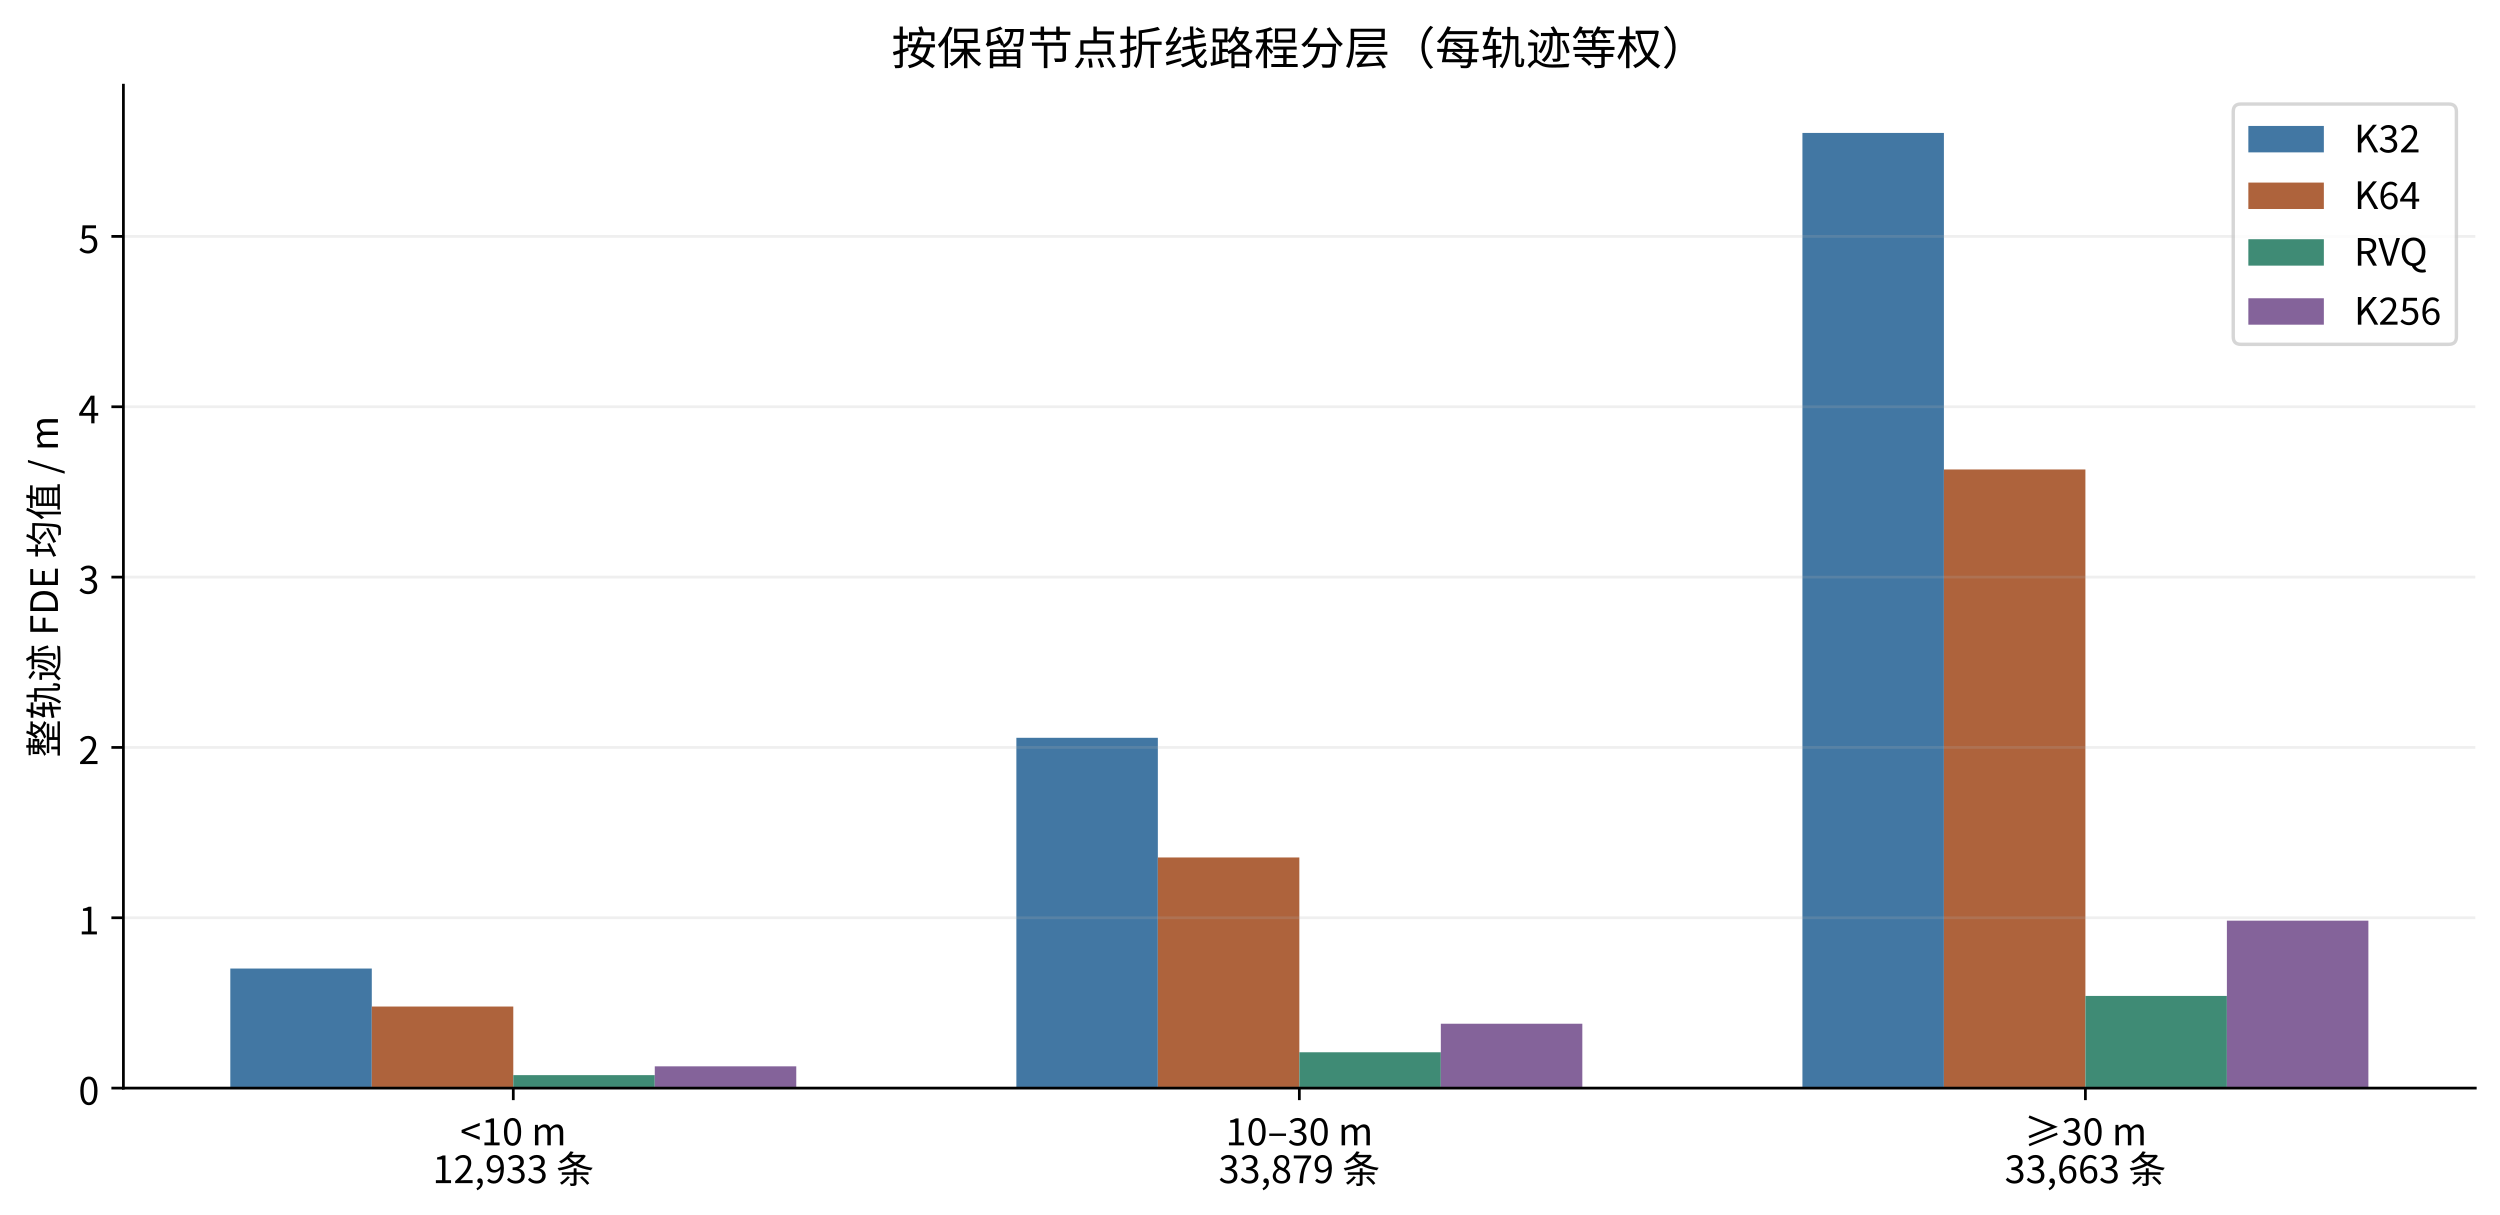
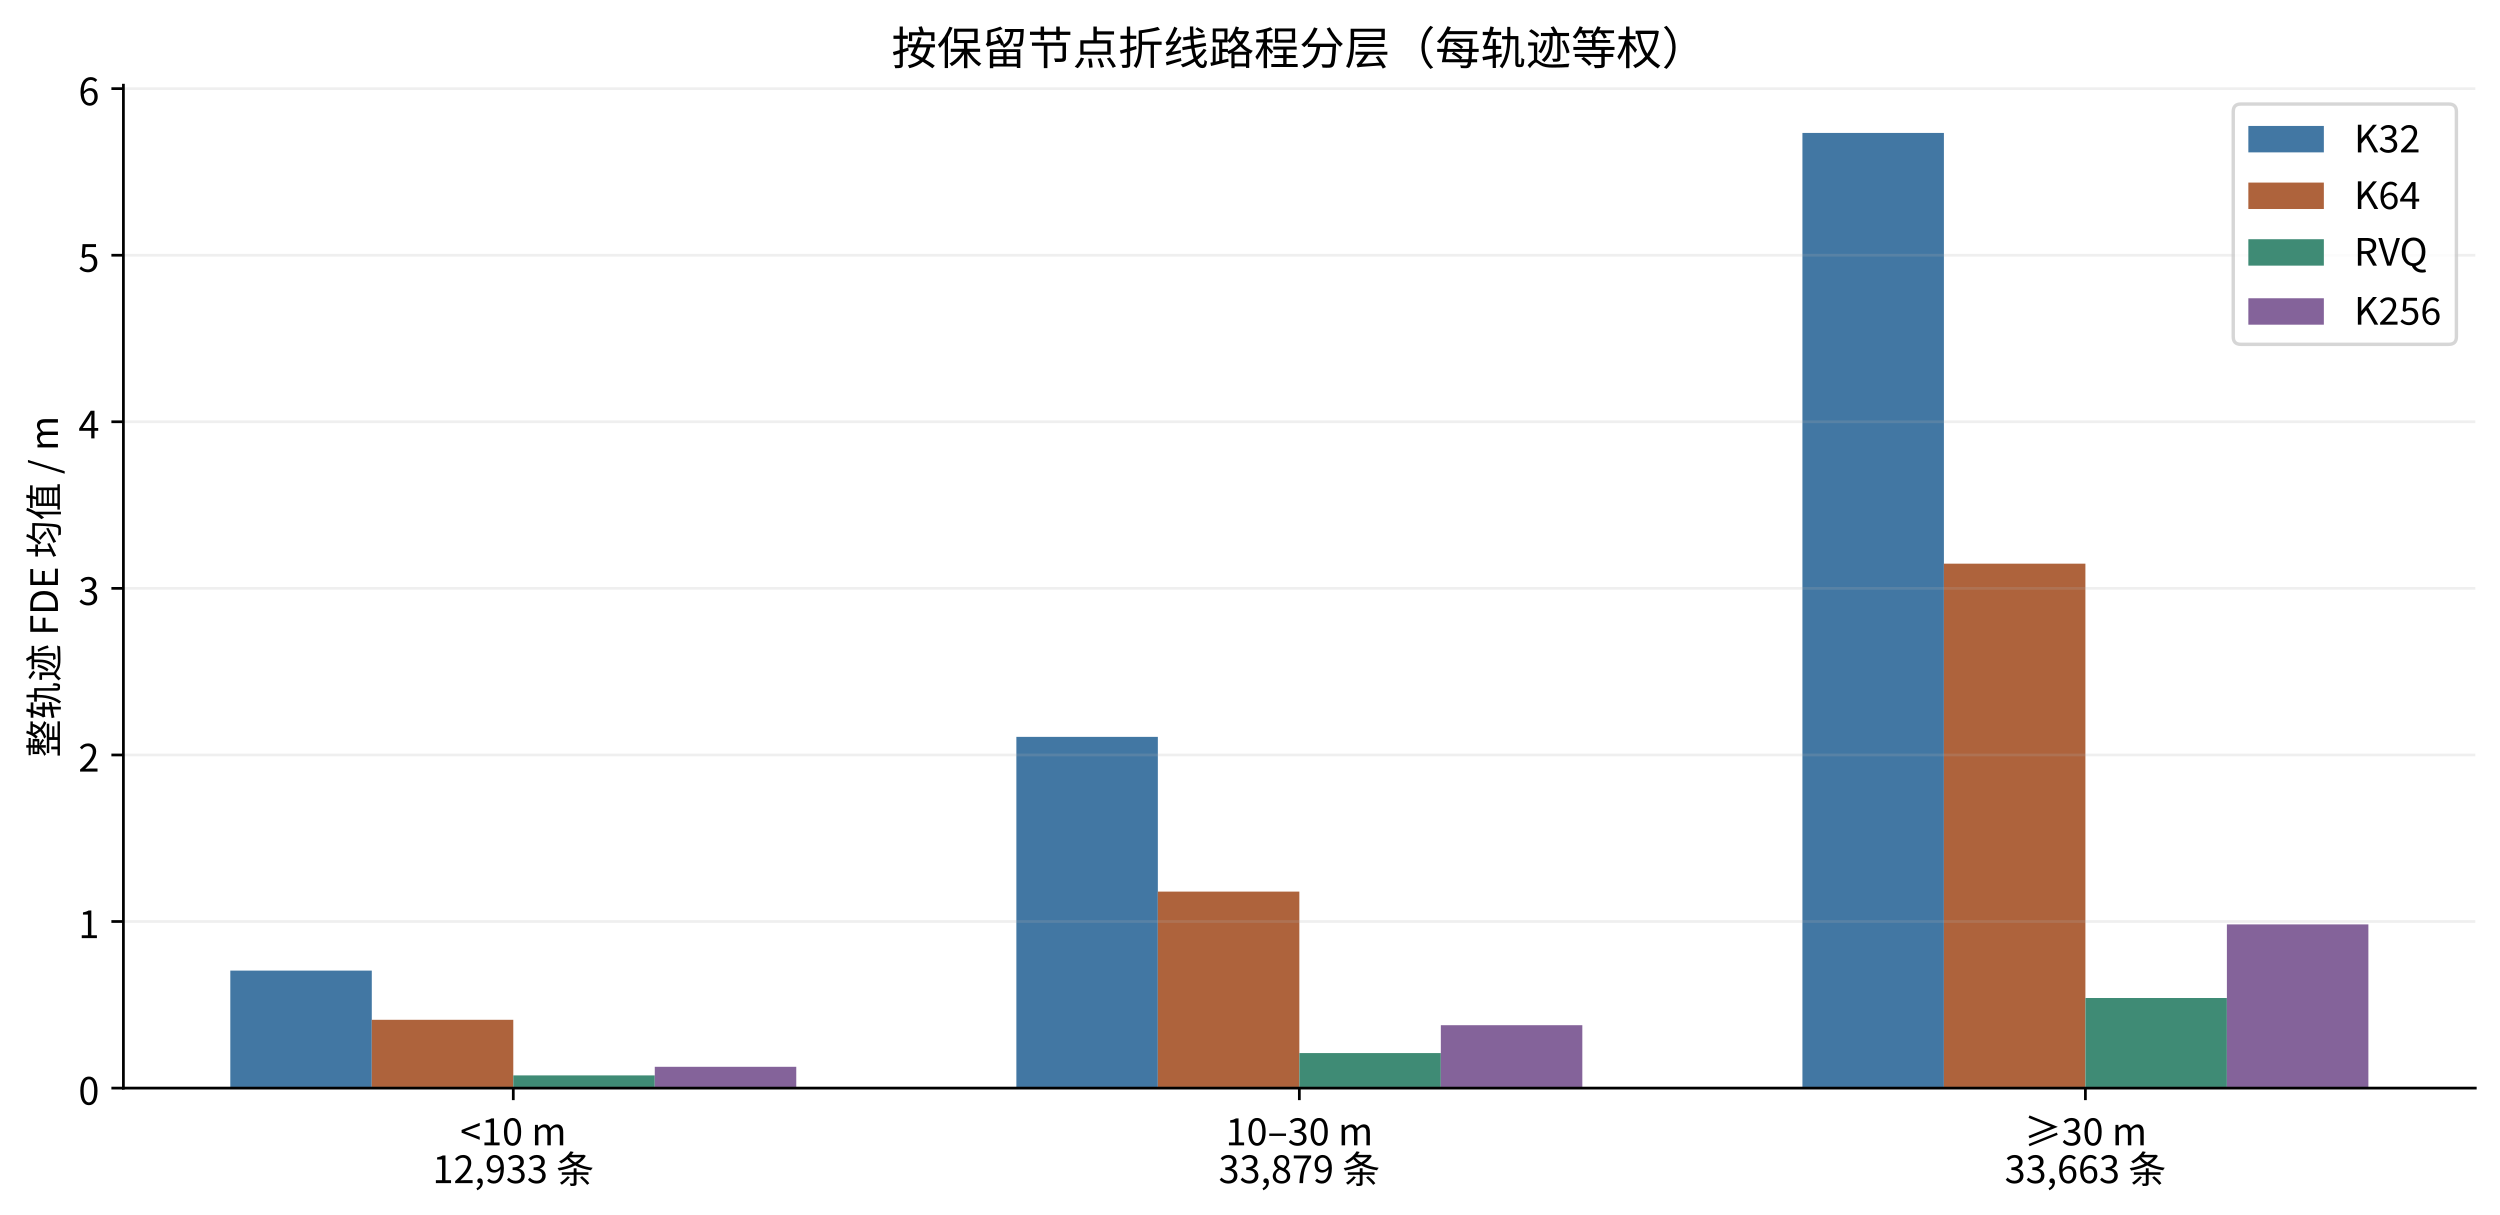
<svg xmlns="http://www.w3.org/2000/svg" xmlns:xlink="http://www.w3.org/1999/xlink" width="728.4pt" height="354pt" viewBox="0 0 728.4 354" version="1.1">
  <defs>
    <style type="text/css">*{stroke-linejoin: round; stroke-linecap: butt}</style>
  </defs>
  <g id="figure_1">
    <g id="patch_1">
      <path d="M 0 354  L 728.4 354  L 728.4 0  L 0 0  z " style="fill: #ffffff" />
    </g>
    <g id="axes_1">
      <g id="patch_2">
        <path d="M 35.955 317.03  L 721.2 317.03  L 721.2 24.816  L 35.955 24.816  z " style="fill: #ffffff" />
      </g>
      <g id="patch_3">
-         <path d="M 67.102 317.03  L 108.327 317.03  L 108.327 282.182  L 67.102 282.182  z " clip-path="url(#p8319af0232)" style="fill: #4277a3" />
+         <path d="M 67.102 317.03  L 108.327 317.03  L 108.327 282.803  L 67.102 282.803  z " clip-path="url(#pd358925923)" style="fill: #4277a3" />
      </g>
      <g id="patch_4">
-         <path d="M 296.128 317.03  L 337.352 317.03  L 337.352 214.97  L 296.128 214.97  z " clip-path="url(#p8319af0232)" style="fill: #4277a3" />
+         <path d="M 296.128 317.03  L 337.352 317.03  L 337.352 214.687  L 296.128 214.687  z " clip-path="url(#pd358925923)" style="fill: #4277a3" />
      </g>
      <g id="patch_5">
-         <path d="M 525.154 317.03  L 566.378 317.03  L 566.378 38.731  L 525.154 38.731  z " clip-path="url(#p8319af0232)" style="fill: #4277a3" />
+         <path d="M 525.154 317.03  L 566.378 317.03  L 566.378 38.731  L 525.154 38.731  z " clip-path="url(#pd358925923)" style="fill: #4277a3" />
      </g>
      <g id="patch_6">
-         <path d="M 108.327 317.03  L 149.551 317.03  L 149.551 293.254  L 108.327 293.254  z " clip-path="url(#p8319af0232)" style="fill: #ae633c" />
+         <path d="M 108.327 317.03  L 149.551 317.03  L 149.551 297.134  L 108.327 297.134  z " clip-path="url(#pd358925923)" style="fill: #ae633c" />
      </g>
      <g id="patch_7">
-         <path d="M 337.352 317.03  L 378.577 317.03  L 378.577 249.832  L 337.352 249.832  z " clip-path="url(#p8319af0232)" style="fill: #ae633c" />
+         <path d="M 337.352 317.03  L 378.577 317.03  L 378.577 259.771  L 337.352 259.771  z " clip-path="url(#pd358925923)" style="fill: #ae633c" />
      </g>
      <g id="patch_8">
-         <path d="M 566.378 317.03  L 607.603 317.03  L 607.603 136.792  L 566.378 136.792  z " clip-path="url(#p8319af0232)" style="fill: #ae633c" />
+         <path d="M 566.378 317.03  L 607.603 317.03  L 607.603 164.233  L 566.378 164.233  z " clip-path="url(#pd358925923)" style="fill: #ae633c" />
      </g>
      <g id="patch_9">
-         <path d="M 149.551 317.03  L 190.776 317.03  L 190.776 313.251  L 149.551 313.251  z " clip-path="url(#p8319af0232)" style="fill: #3f8b75" />
+         <path d="M 149.551 317.03  L 190.776 317.03  L 190.776 313.335  L 149.551 313.335  z " clip-path="url(#pd358925923)" style="fill: #3f8b75" />
      </g>
      <g id="patch_10">
-         <path d="M 378.577 317.03  L 419.802 317.03  L 419.802 306.582  L 378.577 306.582  z " clip-path="url(#p8319af0232)" style="fill: #3f8b75" />
+         <path d="M 378.577 317.03  L 419.802 317.03  L 419.802 306.812  L 378.577 306.812  z " clip-path="url(#pd358925923)" style="fill: #3f8b75" />
      </g>
      <g id="patch_11">
-         <path d="M 607.603 317.03  L 648.827 317.03  L 648.827 290.176  L 607.603 290.176  z " clip-path="url(#p8319af0232)" style="fill: #3f8b75" />
+         <path d="M 607.603 317.03  L 648.827 317.03  L 648.827 290.769  L 607.603 290.769  z " clip-path="url(#pd358925923)" style="fill: #3f8b75" />
      </g>
      <g id="patch_12">
-         <path d="M 190.776 317.03  L 232.001 317.03  L 232.001 310.686  L 190.776 310.686  z " clip-path="url(#p8319af0232)" style="fill: #84639a" />
+         <path d="M 190.776 317.03  L 232.001 317.03  L 232.001 310.826  L 190.776 310.826  z " clip-path="url(#pd358925923)" style="fill: #84639a" />
      </g>
      <g id="patch_13">
-         <path d="M 419.802 317.03  L 461.026 317.03  L 461.026 298.281  L 419.802 298.281  z " clip-path="url(#p8319af0232)" style="fill: #84639a" />
+         <path d="M 419.802 317.03  L 461.026 317.03  L 461.026 298.695  L 419.802 298.695  z " clip-path="url(#pd358925923)" style="fill: #84639a" />
      </g>
      <g id="patch_14">
-         <path d="M 648.827 317.03  L 690.052 317.03  L 690.052 268.251  L 648.827 268.251  z " clip-path="url(#p8319af0232)" style="fill: #84639a" />
+         <path d="M 648.827 317.03  L 690.052 317.03  L 690.052 269.328  L 648.827 269.328  z " clip-path="url(#pd358925923)" style="fill: #84639a" />
      </g>
      <g id="matplotlib.axis_1">
        <g id="xtick_1">
          <g id="line2d_1">
            <defs>
-               <path id="m13770cc64f" d="M 0 0  L 0 3.5  " style="stroke: #000000; stroke-width: 0.8" />
+               <path id="m7f393cf2f9" d="M 0 0  L 0 3.5  " style="stroke: #000000; stroke-width: 0.8" />
            </defs>
            <g>
-               <use xlink:href="#m13770cc64f" x="149.551" y="317.03" style="stroke: #000000; stroke-width: 0.8" />
+               <use xlink:href="#m7f393cf2f9" x="149.551" y="317.03" style="stroke: #000000; stroke-width: 0.8" />
            </g>
          </g>
          <g id="text_1">
            <text style="font-size: 11px; font-family: 'Noto Sans CJK SC'" transform="translate(134.0689 333.7095)">&lt;10 m</text>
            <text style="font-size: 11px; font-family: 'Noto Sans CJK SC'" transform="translate(126.0278 344.7095)">12,933 条</text>
          </g>
        </g>
        <g id="xtick_2">
          <g id="line2d_2">
            <g>
-               <use xlink:href="#m13770cc64f" x="378.577" y="317.03" style="stroke: #000000; stroke-width: 0.8" />
+               <use xlink:href="#m7f393cf2f9" x="378.577" y="317.03" style="stroke: #000000; stroke-width: 0.8" />
            </g>
          </g>
          <g id="text_2">
            <text style="font-size: 11px; font-family: 'Noto Sans CJK SC'" transform="translate(357.0944 333.7095)">10–30 m</text>
            <text style="font-size: 11px; font-family: 'Noto Sans CJK SC'" transform="translate(355.0534 344.7095)">33,879 条</text>
          </g>
        </g>
        <g id="xtick_3">
          <g id="line2d_3">
            <g>
-               <use xlink:href="#m13770cc64f" x="607.603" y="317.03" style="stroke: #000000; stroke-width: 0.8" />
+               <use xlink:href="#m7f393cf2f9" x="607.603" y="317.03" style="stroke: #000000; stroke-width: 0.8" />
            </g>
          </g>
          <g id="text_3">
            <text style="font-size: 11px; font-family: 'Noto Sans CJK SC'" transform="translate(589.6728 333.7095)">≥30 m</text>
            <text style="font-size: 11px; font-family: 'Noto Sans CJK SC'" transform="translate(584.0791 344.7095)">33,663 条</text>
          </g>
        </g>
      </g>
      <g id="matplotlib.axis_2">
        <g id="ytick_1">
          <g id="line2d_4">
-             <path d="M 35.955 317.03  L 721.2 317.03  " clip-path="url(#p8319af0232)" style="fill: none; stroke: #b0b0b0; stroke-opacity: 0.2; stroke-width: 0.8; stroke-linecap: square" />
+             <path d="M 35.955 317.03  L 721.2 317.03  " clip-path="url(#pd358925923)" style="fill: none; stroke: #b0b0b0; stroke-opacity: 0.2; stroke-width: 0.8; stroke-linecap: square" />
          </g>
          <g id="line2d_5">
            <defs>
-               <path id="m044e22844a" d="M 0 0  L -3.5 0  " style="stroke: #000000; stroke-width: 0.8" />
+               <path id="ma498b8dc62" d="M 0 0  L -3.5 0  " style="stroke: #000000; stroke-width: 0.8" />
            </defs>
            <g>
-               <use xlink:href="#m044e22844a" x="35.955" y="317.03" style="stroke: #000000; stroke-width: 0.8" />
+               <use xlink:href="#ma498b8dc62" x="35.955" y="317.03" style="stroke: #000000; stroke-width: 0.8" />
            </g>
          </g>
          <g id="text_4">
            <text style="font-size: 11px; font-family: 'Noto Sans CJK SC'; text-anchor: end" x="28.955" y="321.87" transform="rotate(-0 28.95469 321.8695)">0</text>
          </g>
        </g>
        <g id="ytick_2">
          <g id="line2d_6">
-             <path d="M 35.955 267.399  L 721.2 267.399  " clip-path="url(#p8319af0232)" style="fill: none; stroke: #b0b0b0; stroke-opacity: 0.2; stroke-width: 0.8; stroke-linecap: square" />
+             <path d="M 35.955 268.495  L 721.2 268.495  " clip-path="url(#pd358925923)" style="fill: none; stroke: #b0b0b0; stroke-opacity: 0.2; stroke-width: 0.8; stroke-linecap: square" />
          </g>
          <g id="line2d_7">
            <g>
-               <use xlink:href="#m044e22844a" x="35.955" y="267.399" style="stroke: #000000; stroke-width: 0.8" />
+               <use xlink:href="#ma498b8dc62" x="35.955" y="268.495" style="stroke: #000000; stroke-width: 0.8" />
            </g>
          </g>
          <g id="text_5">
-             <text style="font-size: 11px; font-family: 'Noto Sans CJK SC'; text-anchor: end" x="28.955" y="272.239" transform="rotate(-0 28.95469 272.2392)">1</text>
+             <text style="font-size: 11px; font-family: 'Noto Sans CJK SC'; text-anchor: end" x="28.955" y="273.335" transform="rotate(-0 28.95469 273.3354)">1</text>
          </g>
        </g>
        <g id="ytick_3">
          <g id="line2d_8">
-             <path d="M 35.955 217.769  L 721.2 217.769  " clip-path="url(#p8319af0232)" style="fill: none; stroke: #b0b0b0; stroke-opacity: 0.2; stroke-width: 0.8; stroke-linecap: square" />
+             <path d="M 35.955 219.961  L 721.2 219.961  " clip-path="url(#pd358925923)" style="fill: none; stroke: #b0b0b0; stroke-opacity: 0.2; stroke-width: 0.8; stroke-linecap: square" />
          </g>
          <g id="line2d_9">
            <g>
-               <use xlink:href="#m044e22844a" x="35.955" y="217.769" style="stroke: #000000; stroke-width: 0.8" />
+               <use xlink:href="#ma498b8dc62" x="35.955" y="219.961" style="stroke: #000000; stroke-width: 0.8" />
            </g>
          </g>
          <g id="text_6">
-             <text style="font-size: 11px; font-family: 'Noto Sans CJK SC'; text-anchor: end" x="28.955" y="222.609" transform="rotate(-0 28.95469 222.6089)">2</text>
+             <text style="font-size: 11px; font-family: 'Noto Sans CJK SC'; text-anchor: end" x="28.955" y="224.801" transform="rotate(-0 28.95469 224.8013)">2</text>
          </g>
        </g>
        <g id="ytick_4">
          <g id="line2d_10">
-             <path d="M 35.955 168.139  L 721.2 168.139  " clip-path="url(#p8319af0232)" style="fill: none; stroke: #b0b0b0; stroke-opacity: 0.2; stroke-width: 0.8; stroke-linecap: square" />
+             <path d="M 35.955 171.427  L 721.2 171.427  " clip-path="url(#pd358925923)" style="fill: none; stroke: #b0b0b0; stroke-opacity: 0.2; stroke-width: 0.8; stroke-linecap: square" />
          </g>
          <g id="line2d_11">
            <g>
-               <use xlink:href="#m044e22844a" x="35.955" y="168.139" style="stroke: #000000; stroke-width: 0.8" />
+               <use xlink:href="#ma498b8dc62" x="35.955" y="171.427" style="stroke: #000000; stroke-width: 0.8" />
            </g>
          </g>
          <g id="text_7">
-             <text style="font-size: 11px; font-family: 'Noto Sans CJK SC'; text-anchor: end" x="28.955" y="172.979" transform="rotate(-0 28.95469 172.9785)">3</text>
+             <text style="font-size: 11px; font-family: 'Noto Sans CJK SC'; text-anchor: end" x="28.955" y="176.267" transform="rotate(-0 28.95469 176.2672)">3</text>
          </g>
        </g>
        <g id="ytick_5">
          <g id="line2d_12">
-             <path d="M 35.955 118.508  L 721.2 118.508  " clip-path="url(#p8319af0232)" style="fill: none; stroke: #b0b0b0; stroke-opacity: 0.2; stroke-width: 0.8; stroke-linecap: square" />
+             <path d="M 35.955 122.893  L 721.2 122.893  " clip-path="url(#pd358925923)" style="fill: none; stroke: #b0b0b0; stroke-opacity: 0.2; stroke-width: 0.8; stroke-linecap: square" />
          </g>
          <g id="line2d_13">
            <g>
-               <use xlink:href="#m044e22844a" x="35.955" y="118.508" style="stroke: #000000; stroke-width: 0.8" />
+               <use xlink:href="#ma498b8dc62" x="35.955" y="122.893" style="stroke: #000000; stroke-width: 0.8" />
            </g>
          </g>
          <g id="text_8">
-             <text style="font-size: 11px; font-family: 'Noto Sans CJK SC'; text-anchor: end" x="28.955" y="123.348" transform="rotate(-0 28.95469 123.3482)">4</text>
+             <text style="font-size: 11px; font-family: 'Noto Sans CJK SC'; text-anchor: end" x="28.955" y="127.733" transform="rotate(-0 28.95469 127.7331)">4</text>
          </g>
        </g>
        <g id="ytick_6">
          <g id="line2d_14">
-             <path d="M 35.955 68.878  L 721.2 68.878  " clip-path="url(#p8319af0232)" style="fill: none; stroke: #b0b0b0; stroke-opacity: 0.2; stroke-width: 0.8; stroke-linecap: square" />
+             <path d="M 35.955 74.359  L 721.2 74.359  " clip-path="url(#pd358925923)" style="fill: none; stroke: #b0b0b0; stroke-opacity: 0.2; stroke-width: 0.8; stroke-linecap: square" />
          </g>
          <g id="line2d_15">
            <g>
-               <use xlink:href="#m044e22844a" x="35.955" y="68.878" style="stroke: #000000; stroke-width: 0.8" />
+               <use xlink:href="#ma498b8dc62" x="35.955" y="74.359" style="stroke: #000000; stroke-width: 0.8" />
            </g>
          </g>
          <g id="text_9">
-             <text style="font-size: 11px; font-family: 'Noto Sans CJK SC'; text-anchor: end" x="28.955" y="73.718" transform="rotate(-0 28.95469 73.71788)">5</text>
-           </g>
-         </g>
-         <g id="text_10">
+             <text style="font-size: 11px; font-family: 'Noto Sans CJK SC'; text-anchor: end" x="28.955" y="79.199" transform="rotate(-0 28.95469 79.19899)">5</text>
+           </g>
+         </g>
+         <g id="ytick_7">
+           <g id="line2d_16">
+             <path d="M 35.955 25.825  L 721.2 25.825  " clip-path="url(#pd358925923)" style="fill: none; stroke: #b0b0b0; stroke-opacity: 0.2; stroke-width: 0.8; stroke-linecap: square" />
+           </g>
+           <g id="line2d_17">
+             <g>
+               <use xlink:href="#ma498b8dc62" x="35.955" y="25.825" style="stroke: #000000; stroke-width: 0.8" />
+             </g>
+           </g>
+           <g id="text_10">
+             <text style="font-size: 11px; font-family: 'Noto Sans CJK SC'; text-anchor: end" x="28.955" y="30.665" transform="rotate(-0 28.95469 30.66489)">6</text>
+           </g>
+         </g>
+         <g id="text_11">
          <text style="font-size: 11px; font-family: 'Noto Sans CJK SC'; text-anchor: middle" x="16.88" y="170.923" transform="rotate(-90 16.88 170.9228)">整轨迹 FDE 均值 / m</text>
        </g>
      </g>
      <g id="patch_15">
        <path d="M 35.955 317.03  L 35.955 24.816  " style="fill: none; stroke: #000000; stroke-width: 0.8; stroke-linejoin: miter; stroke-linecap: square" />
      </g>
      <g id="patch_16">
        <path d="M 35.955 317.03  L 721.2 317.03  " style="fill: none; stroke: #000000; stroke-width: 0.8; stroke-linejoin: miter; stroke-linecap: square" />
      </g>
-       <g id="text_11">
+       <g id="text_12">
        <text style="font-size: 13.2px; font-family: 'Noto Sans CJK SC'; text-anchor: middle" x="378.577" y="18.816" transform="rotate(-0 378.5771 18.816)">按保留节点折线路程分层（每轨迹等权）</text>
      </g>
      <g id="legend_1">
        <g id="patch_17">
          <path d="M 652.879 100.321  L 713.5 100.321  Q 715.7 100.321 715.7 98.121  L 715.7 32.516  Q 715.7 30.316 713.5 30.316  L 652.879 30.316  Q 650.679 30.316 650.679 32.516  L 650.679 98.121  Q 650.679 100.321 652.879 100.321  z " style="fill: #ffffff; opacity: 0.8; stroke: #cccccc; stroke-linejoin: miter" />
        </g>
        <g id="patch_18">
          <path d="M 655.079 44.396  L 677.079 44.396  L 677.079 36.696  L 655.079 36.696  z " style="fill: #4277a3" />
        </g>
-         <g id="text_12">
+         <g id="text_13">
          <text style="font-size: 11px; font-family: 'Noto Sans CJK SC'; text-anchor: start" x="685.879" y="44.396" transform="rotate(-0 685.8792 44.396)">K32</text>
        </g>
        <g id="patch_19">
          <path d="M 655.079 60.896  L 677.079 60.896  L 677.079 53.196  L 655.079 53.196  z " style="fill: #ae633c" />
        </g>
-         <g id="text_13">
+         <g id="text_14">
          <text style="font-size: 11px; font-family: 'Noto Sans CJK SC'; text-anchor: start" x="685.879" y="60.896" transform="rotate(-0 685.8792 60.896)">K64</text>
        </g>
        <g id="patch_20">
          <path d="M 655.079 77.396  L 677.079 77.396  L 677.079 69.696  L 655.079 69.696  z " style="fill: #3f8b75" />
        </g>
-         <g id="text_14">
+         <g id="text_15">
          <text style="font-size: 11px; font-family: 'Noto Sans CJK SC'; text-anchor: start" x="685.879" y="77.396" transform="rotate(-0 685.8792 77.396)">RVQ</text>
        </g>
        <g id="patch_21">
          <path d="M 655.079 94.601  L 677.079 94.601  L 677.079 86.901  L 655.079 86.901  z " style="fill: #84639a" />
        </g>
-         <g id="text_15">
+         <g id="text_16">
          <text style="font-size: 11px; font-family: 'Noto Sans CJK SC'; text-anchor: start" x="685.879" y="94.601" transform="rotate(-0 685.8792 94.60069)">K256</text>
        </g>
      </g>
    </g>
  </g>
  <defs>
-     <clipPath id="p8319af0232">
+     <clipPath id="pd358925923">
      <rect x="35.955" y="24.816" width="685.245" height="292.214" />
    </clipPath>
  </defs>
</svg>
